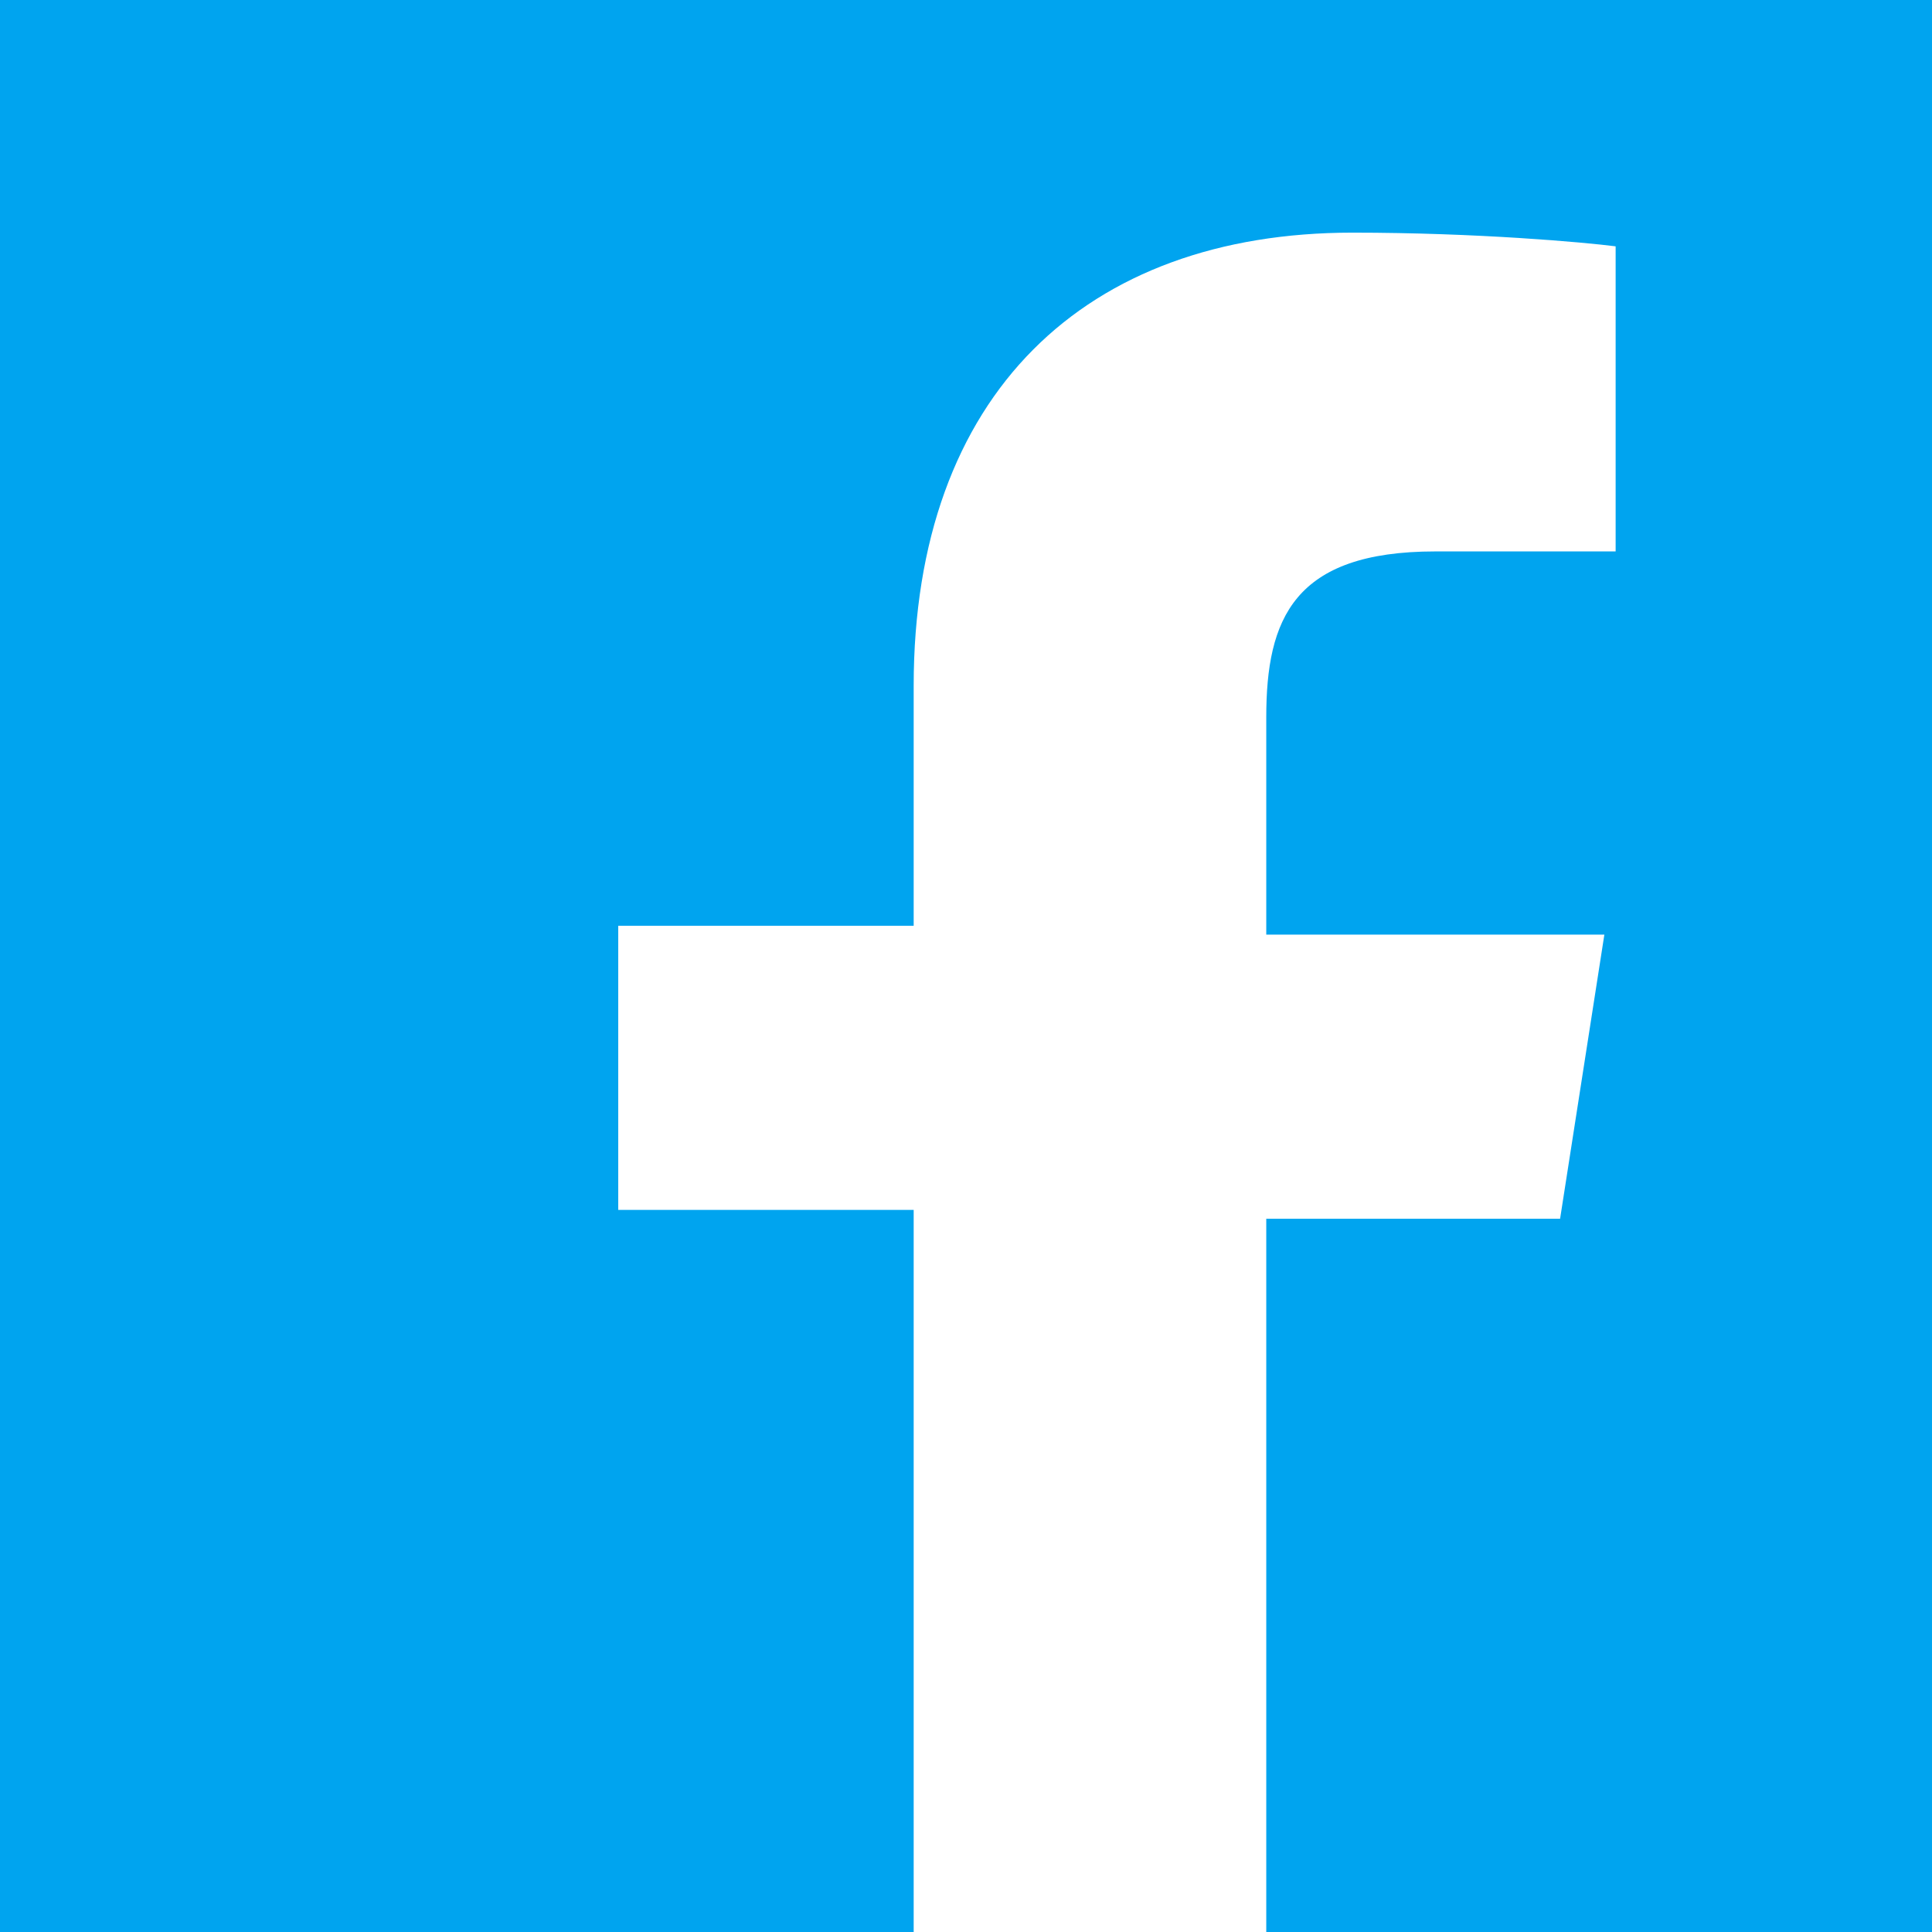
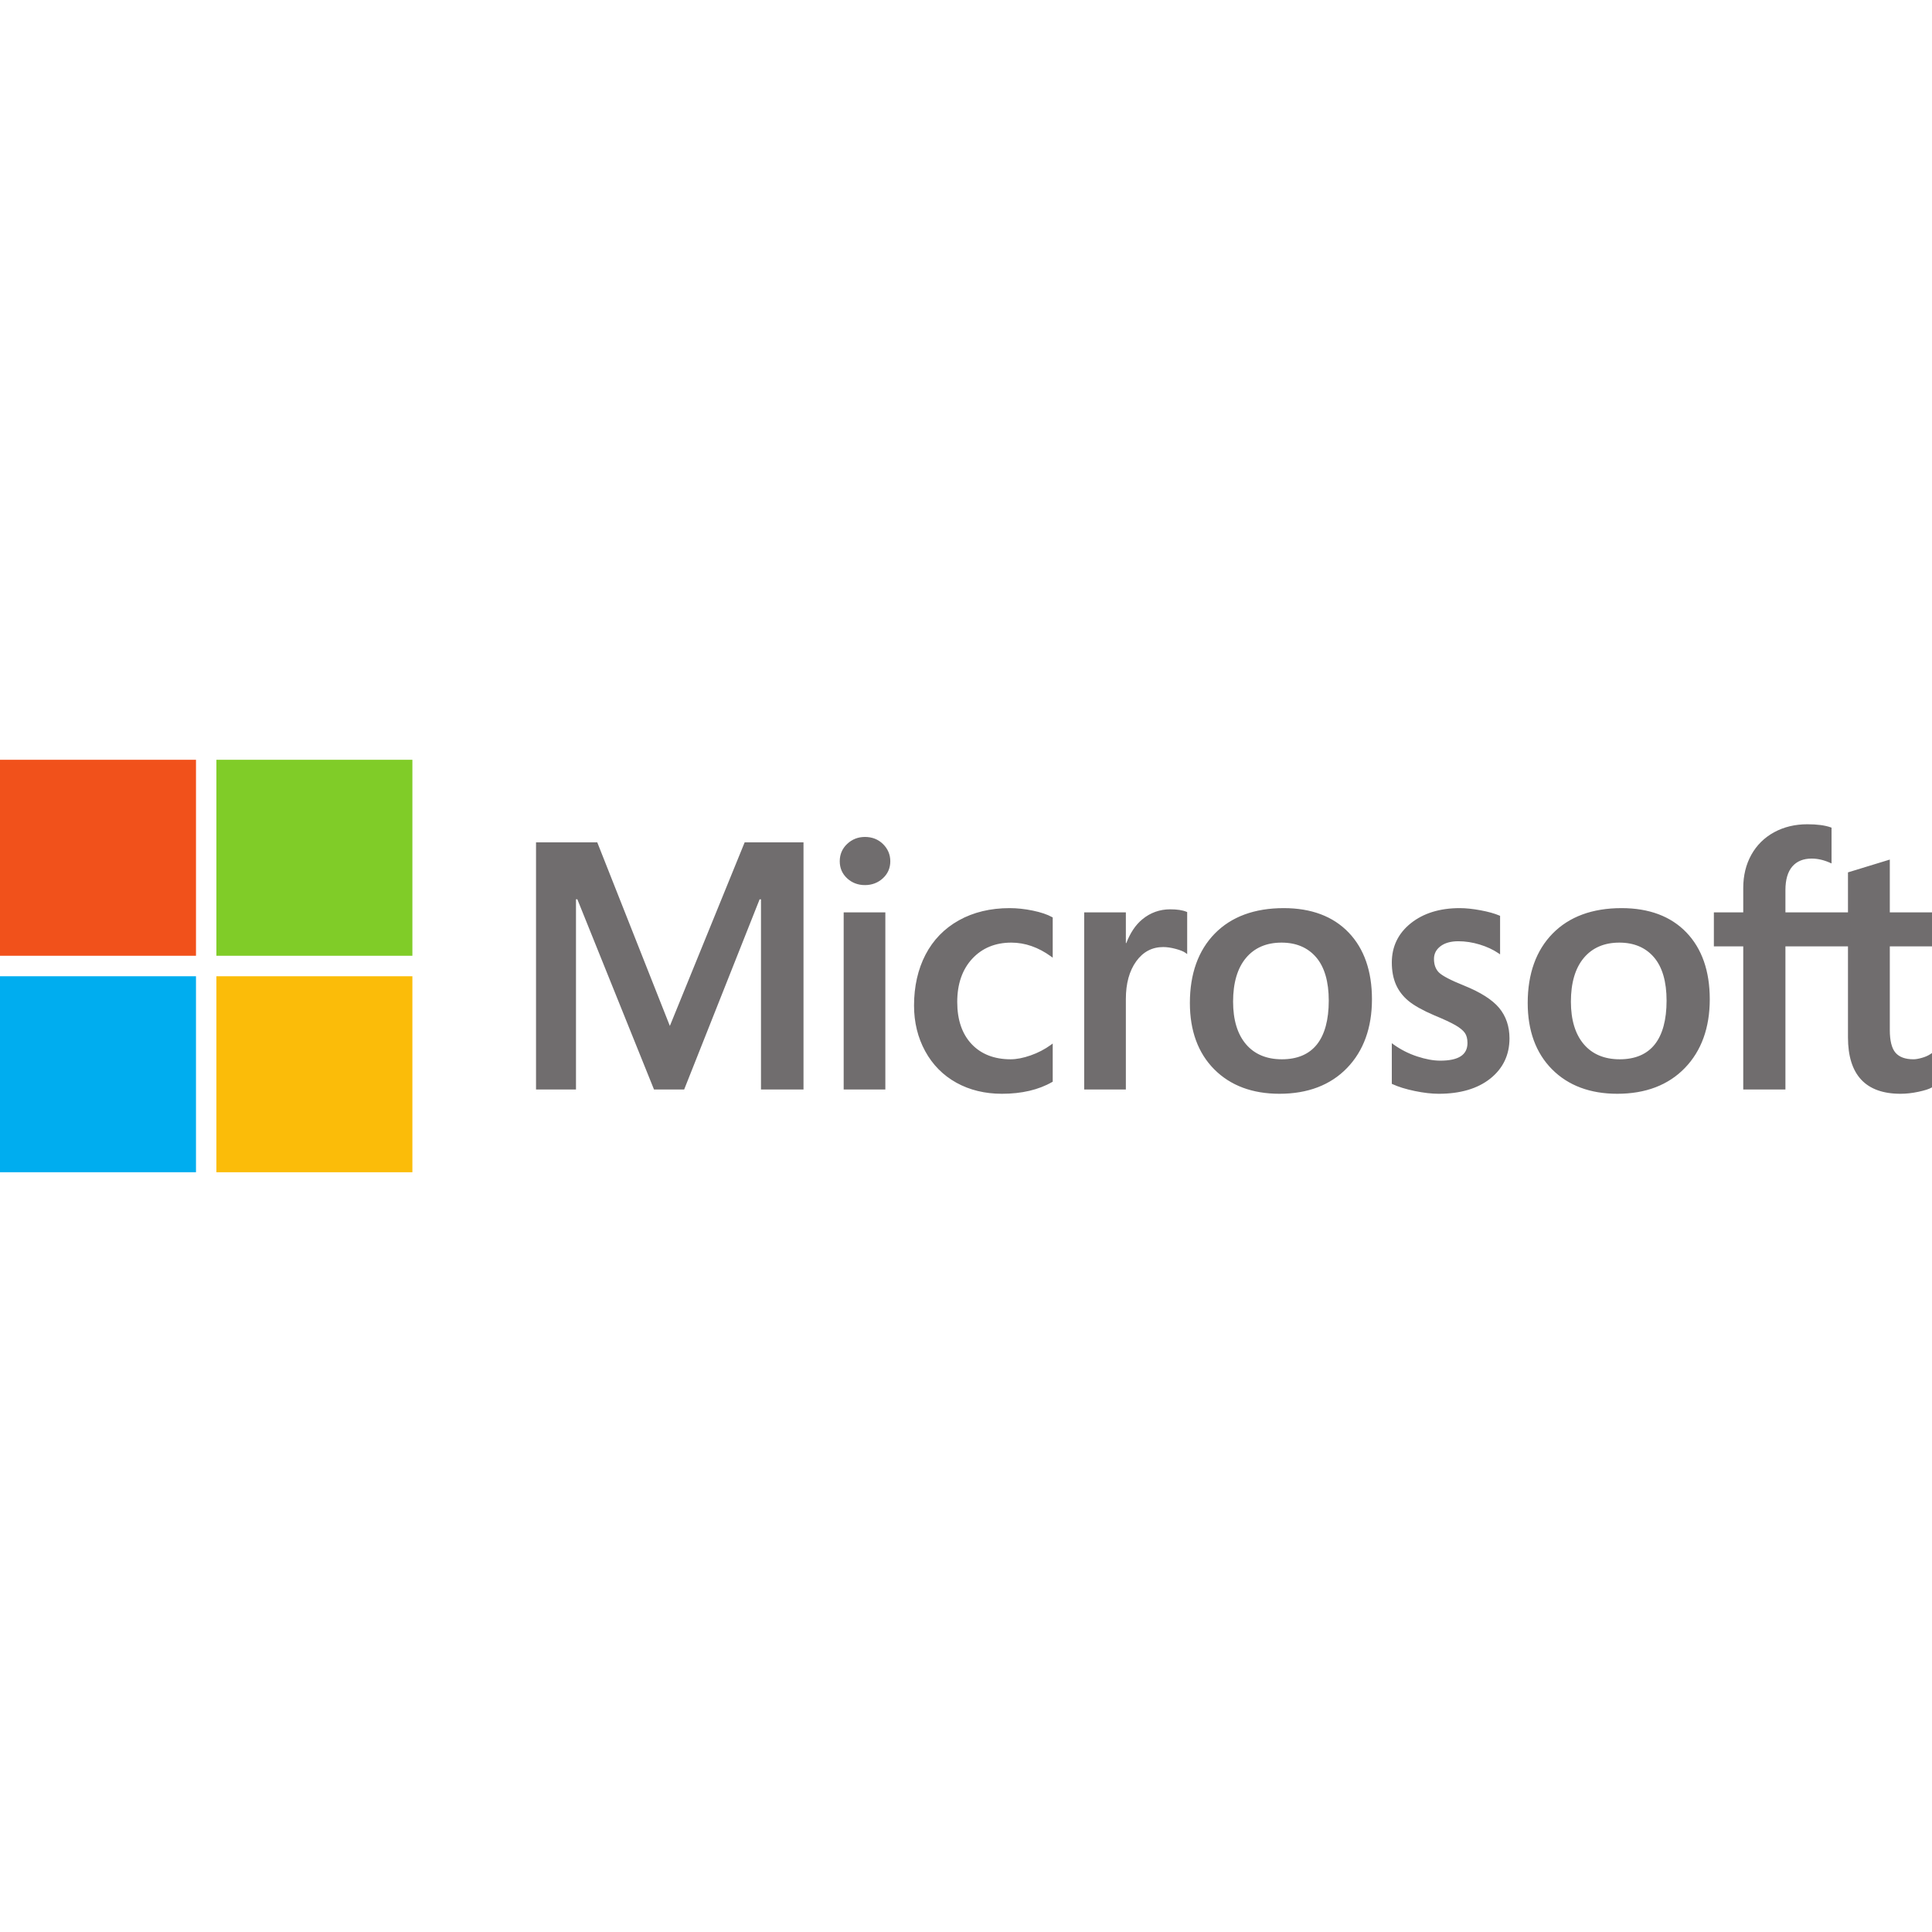
- <svg xmlns="http://www.w3.org/2000/svg" width="24" height="24" viewBox="0 0 24 24" fill="none">
-   <path d="M0 0v24h11.35v-8.97H7.68V11.5h3.67V8.52c0-3.63 2.14-5.63 5.45-5.63 1.55 0 2.88.12 3.27.17v3.79h-2.24c-1.76 0-2.1.84-2.1 2.06v2.7h4.2l-.55 3.53h-3.65V24H24V0H0z" fill="#00A4EF" />
+ <svg xmlns="http://www.w3.org/2000/svg" width="800px" height="800px" viewBox="0 -406.53 1033.746 1033.746">
+   <path d="M1033.746 99.838v-18.18h-22.576V53.395l-.76.234-21.205 6.488-.418.127v21.415h-33.469v-11.93c0-5.555 1.242-9.806 3.69-12.641 2.431-2.801 5.908-4.225 10.343-4.225 3.188 0 6.489.751 9.811 2.232l.833.372V36.321l-.392-.144c-3.099-1.114-7.314-1.675-12.539-1.675-6.585 0-12.568 1.433-17.786 4.273-5.221 2.844-9.328 6.904-12.205 12.066-2.867 5.156-4.322 11.111-4.322 17.701v13.116h-15.72v18.18h15.72v76.589h22.567V99.838h33.469v48.671c0 20.045 9.455 30.203 28.102 30.203 3.064 0 6.289-.359 9.582-1.062 3.352-.722 5.635-1.443 6.979-2.213l.297-.176v-18.348l-.918.607c-1.225.816-2.75 1.483-4.538 1.979-1.796.505-3.296.758-4.458.758-4.368 0-7.6-1.177-9.605-3.5-2.028-2.344-3.057-6.443-3.057-12.177V99.838h22.575zM866.635 160.26c-8.191 0-14.649-2.716-19.2-8.066-4.579-5.377-6.899-13.043-6.899-22.783 0-10.049 2.32-17.914 6.901-23.386 4.554-5.436 10.95-8.195 19.014-8.195 7.825 0 14.054 2.635 18.516 7.836 4.484 5.228 6.76 13.03 6.76 23.196 0 10.291-2.14 18.196-6.36 23.484-4.191 5.248-10.493 7.914-18.732 7.914m1.003-80.885c-15.627 0-28.039 4.579-36.889 13.61-8.844 9.032-13.328 21.531-13.328 37.153 0 14.838 4.377 26.773 13.011 35.468 8.634 8.698 20.384 13.104 34.921 13.104 15.148 0 27.313-4.643 36.159-13.799 8.845-9.146 13.326-21.527 13.326-36.784 0-15.07-4.205-27.094-12.502-35.731-8.301-8.641-19.977-13.021-34.698-13.021m-86.602 0c-10.63 0-19.423 2.719-26.14 8.08-6.758 5.393-10.186 12.466-10.186 21.025 0 4.449.74 8.401 2.196 11.753 1.465 3.363 3.732 6.324 6.744 8.809 2.989 2.465 7.603 5.047 13.717 7.674 5.14 2.115 8.973 3.904 11.408 5.314 2.38 1.382 4.069 2.771 5.023 4.124.927 1.324 1.397 3.136 1.397 5.372 0 6.367-4.768 9.465-14.579 9.465-3.639 0-7.79-.76-12.337-2.258a46.347 46.347 0 0 1-12.634-6.406l-.937-.672v21.727l.344.16c3.193 1.474 7.219 2.717 11.964 3.695 4.736.979 9.039 1.477 12.777 1.477 11.535 0 20.824-2.732 27.602-8.125 6.821-5.43 10.278-12.67 10.278-21.525 0-6.388-1.861-11.866-5.529-16.284-3.643-4.382-9.966-8.405-18.785-11.961-7.026-2.82-11.527-5.161-13.384-6.958-1.79-1.736-2.699-4.191-2.699-7.3 0-2.756 1.122-4.964 3.425-6.752 2.321-1.797 5.552-2.711 9.604-2.711 3.76 0 7.607.594 11.433 1.758 3.823 1.164 7.181 2.723 9.984 4.63l.922.63v-20.61l-.354-.152c-2.586-1.109-5.996-2.058-10.138-2.828-4.123-.765-7.863-1.151-11.116-1.151m-95.157 80.885c-8.189 0-14.649-2.716-19.199-8.066-4.58-5.377-6.896-13.041-6.896-22.783 0-10.049 2.319-17.914 6.901-23.386 4.55-5.436 10.945-8.195 19.013-8.195 7.822 0 14.051 2.635 18.514 7.836 4.485 5.228 6.76 13.03 6.76 23.196 0 10.291-2.141 18.196-6.361 23.484-4.191 5.248-10.49 7.914-18.732 7.914m1.006-80.885c-15.631 0-28.044 4.579-36.889 13.61-8.844 9.032-13.331 21.531-13.331 37.153 0 14.844 4.38 26.773 13.014 35.468 8.634 8.698 20.383 13.104 34.92 13.104 15.146 0 27.314-4.643 36.16-13.799 8.843-9.146 13.326-21.527 13.326-36.784 0-15.07-4.206-27.094-12.505-35.731-8.303-8.641-19.977-13.021-34.695-13.021M602.409 98.07V81.658h-22.292v94.767h22.292v-48.477c0-8.243 1.869-15.015 5.557-20.13 3.641-5.054 8.493-7.615 14.417-7.615 2.008 0 4.262.331 6.703.986 2.416.651 4.166 1.358 5.198 2.102l.937.679V81.496l-.361-.155c-2.076-.882-5.013-1.327-8.729-1.327-5.602 0-10.615 1.8-14.909 5.344-3.769 3.115-6.493 7.386-8.576 12.712h-.237zm-62.213-18.695c-10.227 0-19.349 2.193-27.108 6.516-7.775 4.333-13.788 10.519-17.879 18.385-4.073 7.847-6.141 17.013-6.141 27.235 0 8.954 2.005 17.171 5.968 24.413 3.965 7.254 9.577 12.929 16.681 16.865 7.094 3.931 15.293 5.924 24.371 5.924 10.594 0 19.639-2.118 26.891-6.295l.293-.168v-20.423l-.937.684c-3.285 2.393-6.956 4.303-10.906 5.679-3.94 1.375-7.532 2.07-10.682 2.07-8.747 0-15.769-2.737-20.866-8.133-5.108-5.403-7.698-12.99-7.698-22.537 0-9.607 2.701-17.389 8.024-23.131 5.307-5.725 12.342-8.629 20.908-8.629 7.327 0 14.467 2.481 21.222 7.381l.935.679V84.371l-.302-.17c-2.542-1.423-6.009-2.598-10.313-3.489-4.286-.889-8.478-1.337-12.461-1.337m-66.481 2.284h-22.292v94.766h22.292V81.659zm-10.918-40.371c-3.669 0-6.869 1.249-9.498 3.724-2.64 2.482-3.979 5.607-3.979 9.295 0 3.63 1.323 6.698 3.938 9.114 2.598 2.409 5.808 3.63 9.54 3.63 3.731 0 6.953-1.221 9.582-3.626 2.646-2.42 3.988-5.487 3.988-9.118 0-3.559-1.306-6.652-3.879-9.195-2.571-2.538-5.833-3.824-9.692-3.824m-55.62 33.379v101.758h22.75V44.189H398.44l-40.022 98.221-38.839-98.221H286.81v132.235h21.379V74.657h.734l41.013 101.768h16.134l40.373-101.758h.734z" fill="#706d6e" />
+   <path d="M104.868 104.868H0V0h104.868v104.868z" fill="#f1511b" />
+   <path d="M220.654 104.868H115.788V0h104.866v104.868z" fill="#80cc28" />
+   <path d="M104.865 220.695H0V115.828h104.865v104.867z" fill="#00adef" />
+   <path d="M220.654 220.695H115.788V115.828h104.866v104.867z" fill="#fbbc09" />
</svg>
